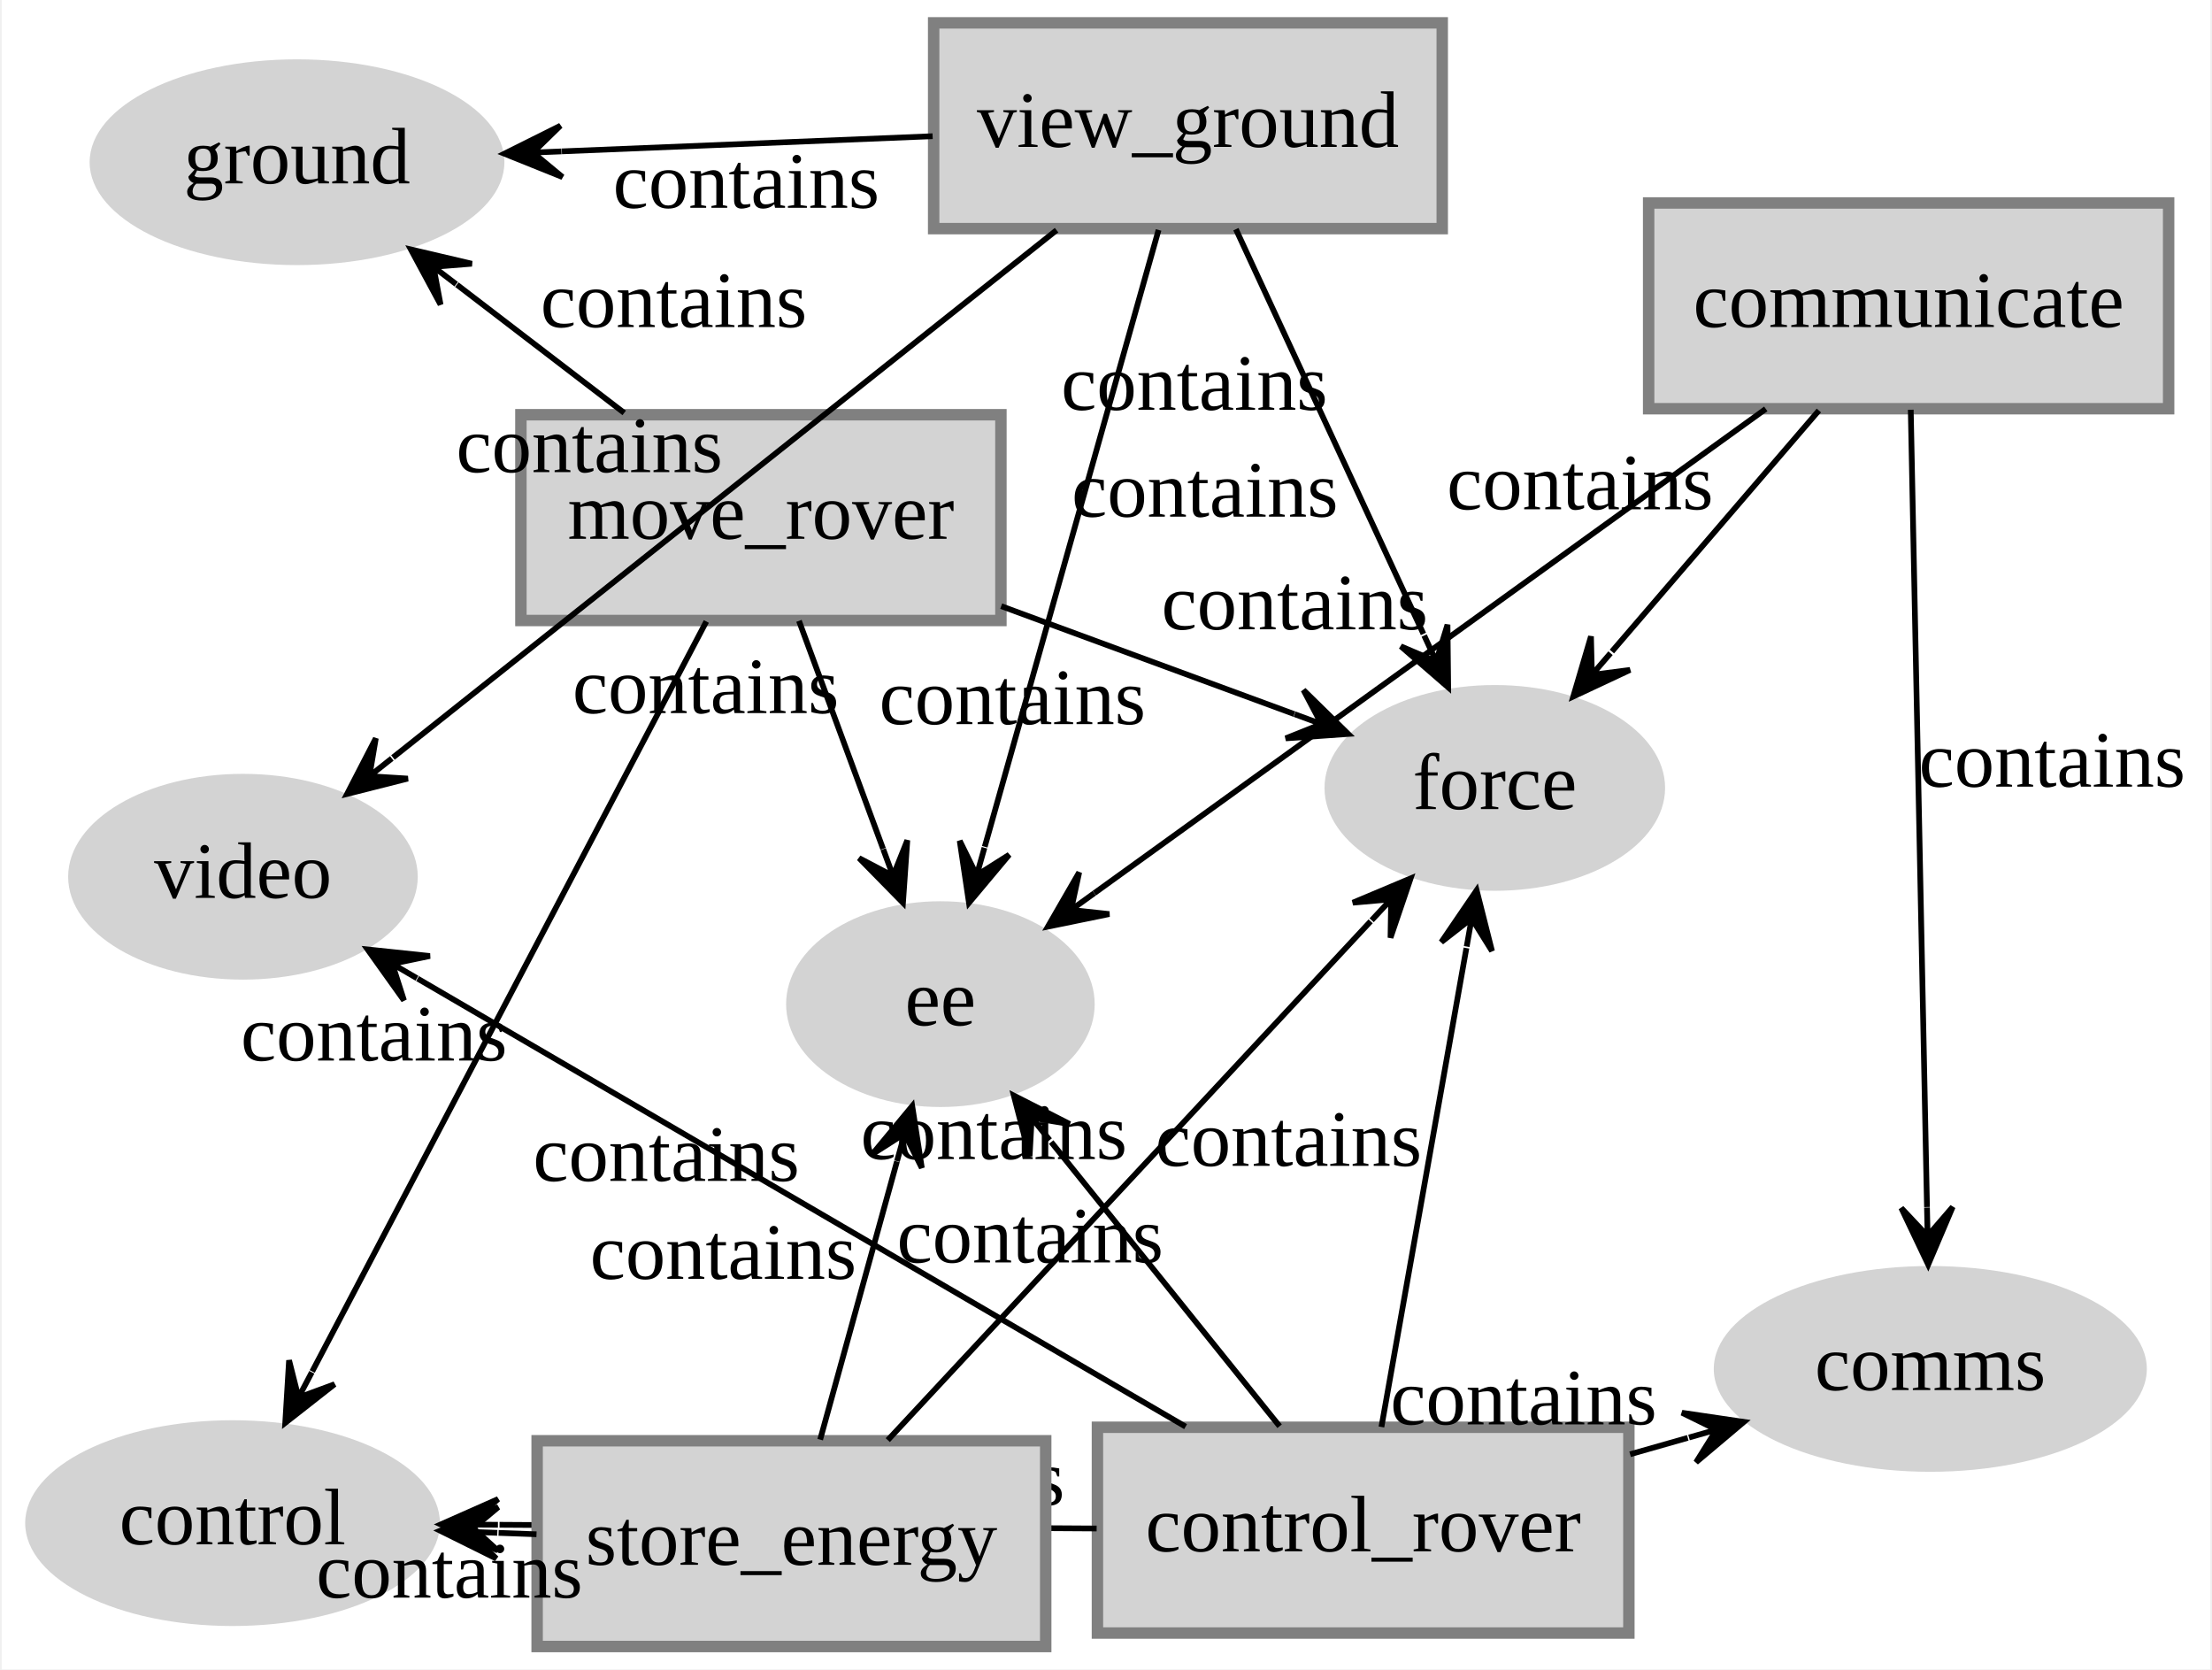
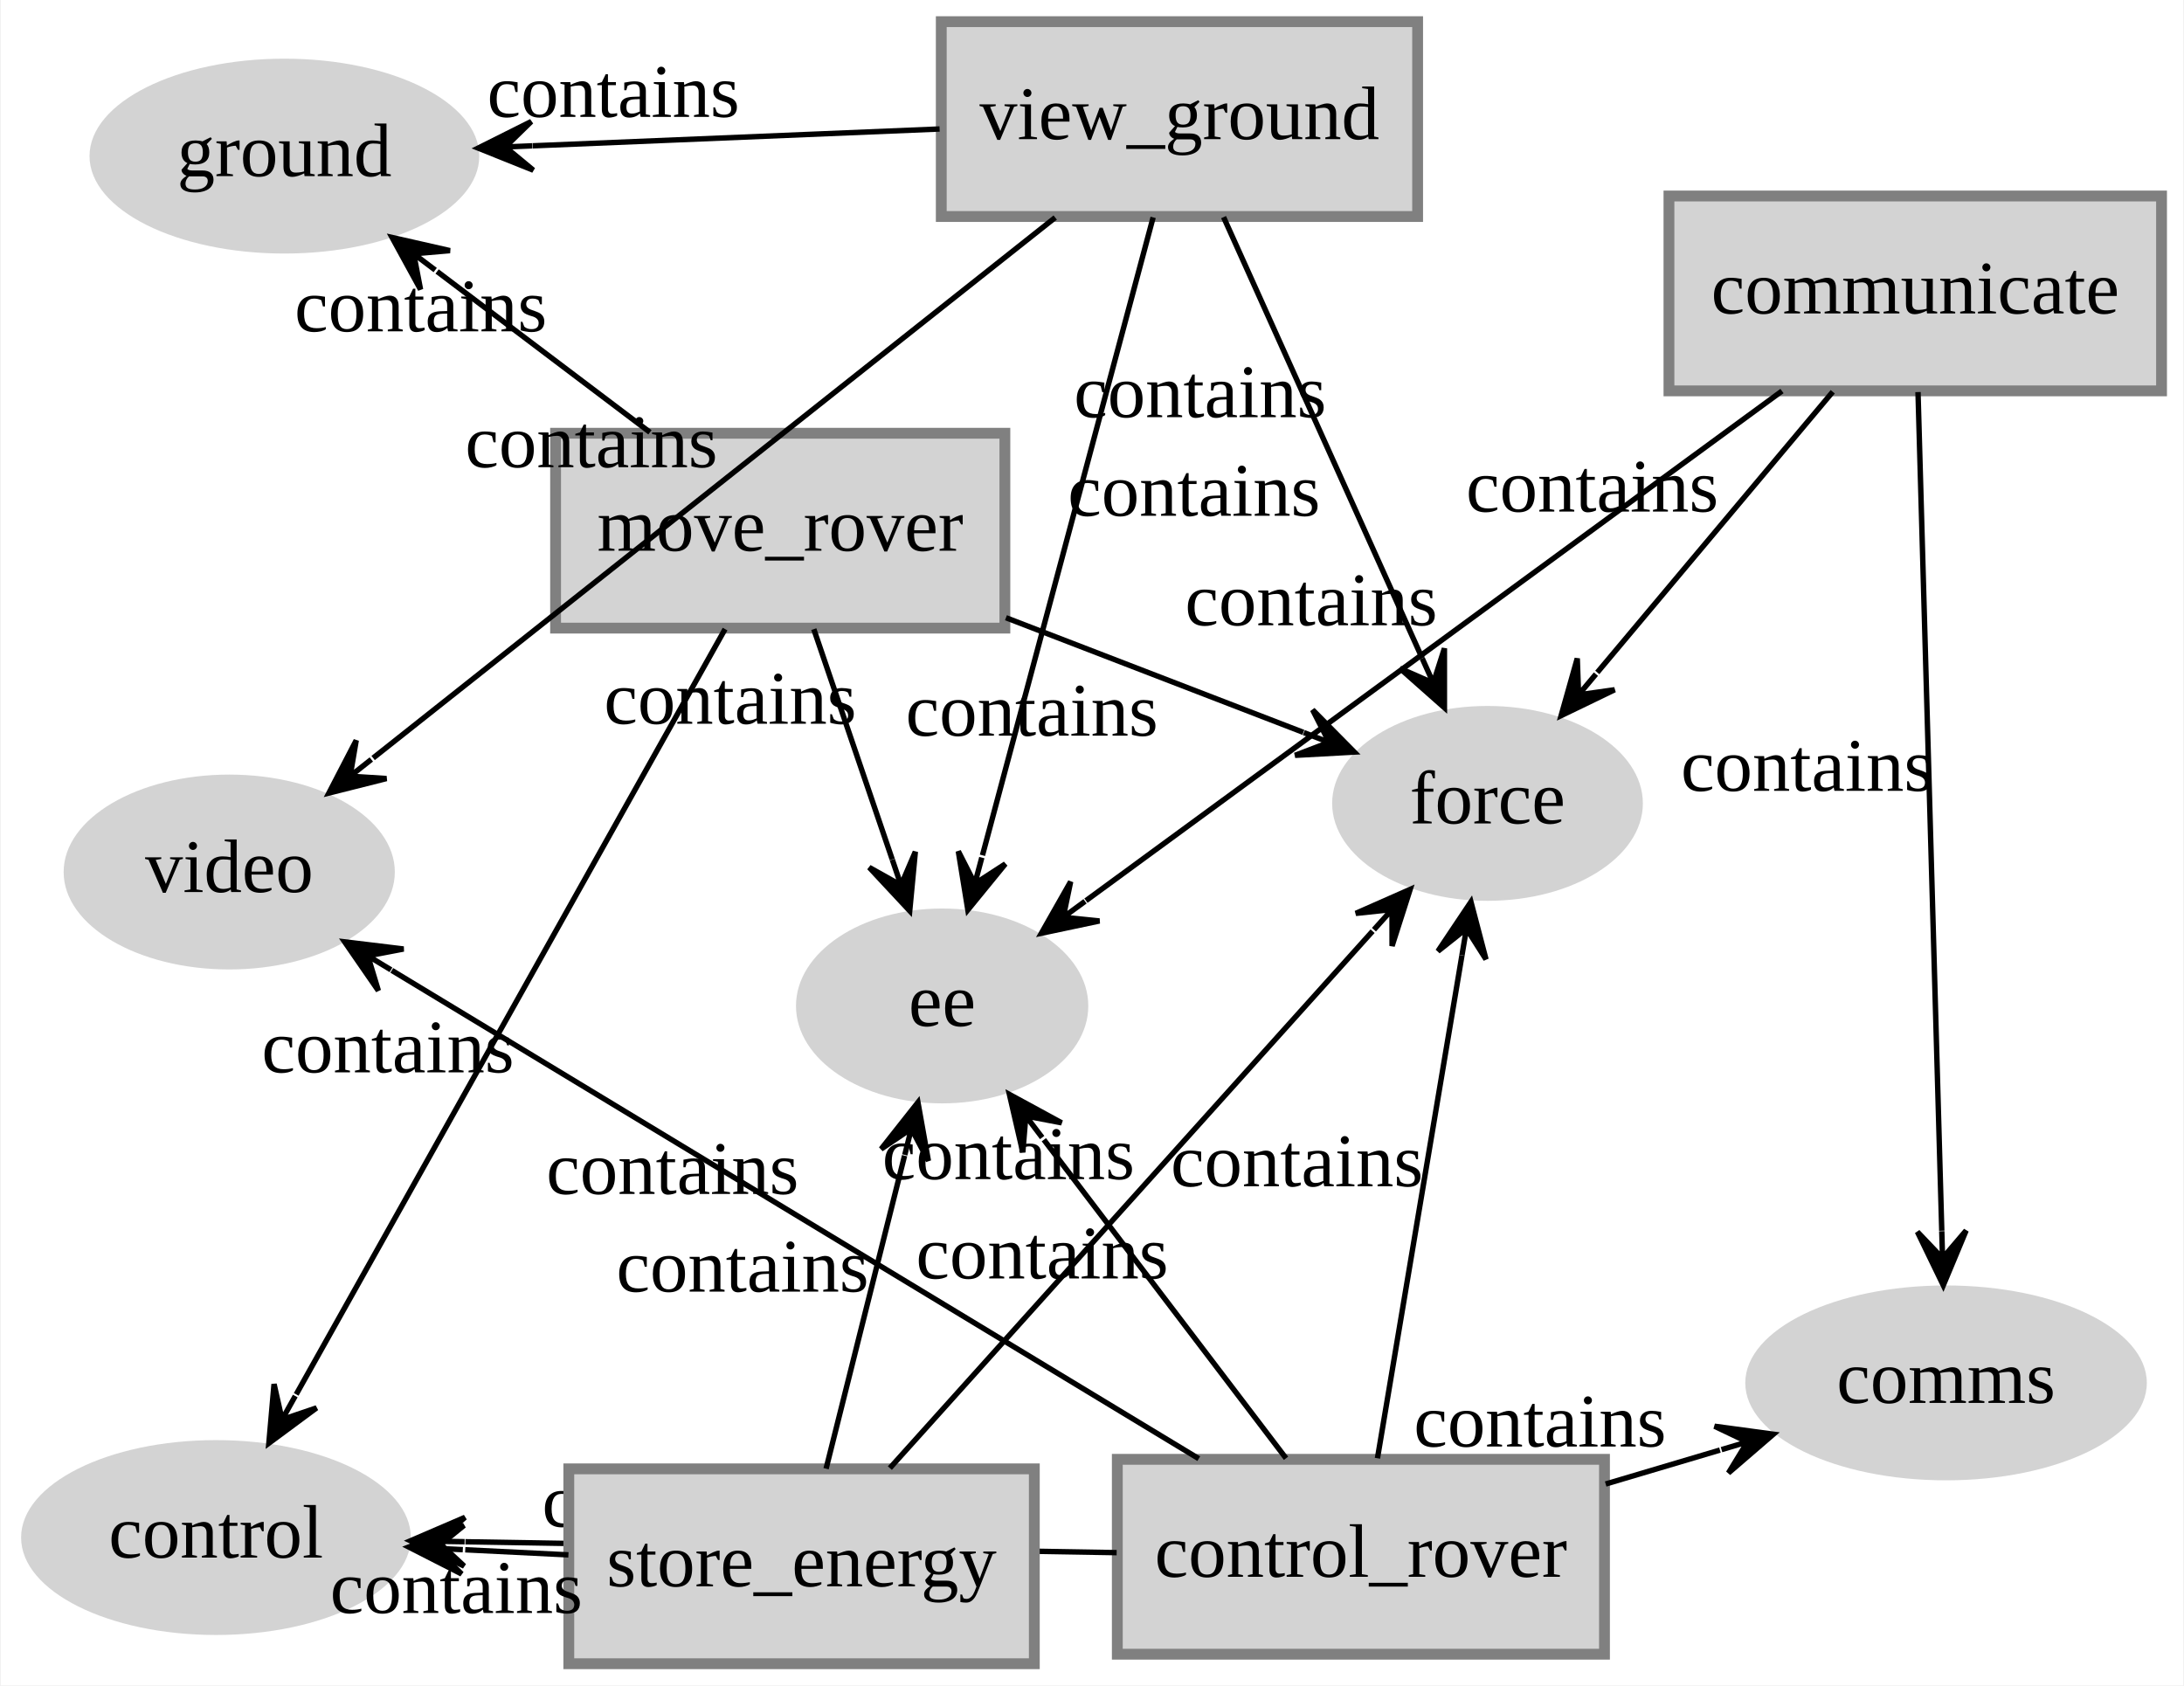
- <svg xmlns="http://www.w3.org/2000/svg" width="387pt" height="292pt" viewBox="0.00 0.00 386.50 292.07">
-   <g id="graph0" class="graph" transform="scale(1 1) rotate(0) translate(4 288.07)">
-     <polygon fill="white" stroke="transparent" points="-4,4 -4,-288.07 382.5,-288.07 382.5,4 -4,4" />
+ <svg xmlns="http://www.w3.org/2000/svg" width="403pt" height="311pt" viewBox="0.00 0.00 403.17 311.36">
+   <g id="graph0" class="graph" transform="scale(1 1) rotate(0) translate(4 307.36)">
+     <polygon fill="white" stroke="transparent" points="-4,4 -4,-307.36 399.17,-307.36 399.17,4 -4,4" />
    <g id="node1" class="node">
-       <polygon fill="lightgrey" stroke="grey" stroke-width="2" points="280.75,-38.36 187.75,-38.36 187.75,-2.36 280.75,-2.36 280.75,-38.36" />
-       <text text-anchor="middle" x="234.25" y="-16.66" font-family="Times New Roman,serif" font-size="14.00">control_rover</text>
+       <polygon fill="lightgrey" stroke="grey" stroke-width="2" points="292.26,-37.76 202.26,-37.76 202.26,-1.76 292.26,-1.76 292.26,-37.76" />
+       <text text-anchor="middle" x="247.26" y="-16.06" font-family="Times New Roman,serif" font-size="14.00">control_rover</text>
    </g>
    <g id="node7" class="node">
-       <ellipse fill="lightgrey" stroke="grey" stroke-width="0" cx="257.29" cy="-150.22" rx="29.8" ry="18" />
-       <text text-anchor="middle" x="257.29" y="-146.52" font-family="Times New Roman,serif" font-size="14.00">force</text>
+       <ellipse fill="lightgrey" stroke="grey" stroke-width="0" cx="270.65" cy="-158.94" rx="28.7" ry="18" />
+       <text text-anchor="middle" x="270.65" y="-155.24" font-family="Times New Roman,serif" font-size="14.00">force</text>
    </g>
    <g id="edge5" class="edge">
-       <path fill="none" stroke="black" d="M237.45,-38.41C241.3,-60.12 247.81,-96.8 252.32,-122.2" />
-       <polygon fill="black" stroke="black" points="254.11,-132.31 247.93,-123.25 253.24,-127.39 252.37,-122.47 252.37,-122.47 252.37,-122.47 253.24,-127.39 256.8,-121.68 254.11,-132.31 254.11,-132.31" />
-       <text text-anchor="start" x="197.88" y="-84.1" font-family="Times New Roman,serif" font-size="14.00">contains</text>
+       <path fill="none" stroke="black" d="M250.32,-37.96C254.29,-61.61 261.27,-103.16 265.93,-130.87" />
+       <polygon fill="black" stroke="black" points="267.59,-140.74 261.49,-131.63 266.76,-135.81 265.93,-130.88 265.93,-130.88 265.93,-130.88 266.76,-135.81 270.37,-130.13 267.59,-140.74 267.59,-140.74" />
+       <text text-anchor="start" x="212.12" y="-88.21" font-family="Times New Roman,serif" font-size="14.00">contains</text>
    </g>
    <g id="node8" class="node">
-       <ellipse fill="lightgrey" stroke="grey" stroke-width="0" cx="160.27" cy="-112.39" rx="27" ry="18" />
-       <text text-anchor="middle" x="160.27" y="-108.69" font-family="Times New Roman,serif" font-size="14.00">ee</text>
+       <ellipse fill="lightgrey" stroke="grey" stroke-width="0" cx="169.9" cy="-121.52" rx="27" ry="18" />
+       <text text-anchor="middle" x="169.9" y="-117.82" font-family="Times New Roman,serif" font-size="14.00">ee</text>
    </g>
    <g id="edge3" class="edge">
-       <path fill="none" stroke="black" d="M219.63,-38.54C208.19,-52.77 192.17,-72.69 179.66,-88.26" />
-       <polygon fill="black" stroke="black" points="173.12,-96.39 175.88,-85.78 176.25,-92.5 179.39,-88.6 179.39,-88.6 179.39,-88.6 176.25,-92.5 182.89,-91.42 173.12,-96.39 173.12,-96.39" />
-       <text text-anchor="start" x="152.65" y="-67.2" font-family="Times New Roman,serif" font-size="14.00">contains</text>
+       <path fill="none" stroke="black" d="M233.43,-37.95C220.95,-54.36 202.5,-78.64 188.69,-96.8" />
+       <polygon fill="black" stroke="black" points="182.33,-105.17 184.8,-94.48 185.36,-101.19 188.38,-97.21 188.38,-97.21 188.38,-97.21 185.36,-101.19 191.97,-99.93 182.33,-105.17 182.33,-105.17" />
+       <text text-anchor="start" x="165.06" y="-71.18" font-family="Times New Roman,serif" font-size="14.00">contains</text>
    </g>
    <g id="node9" class="node">
-       <ellipse fill="lightgrey" stroke="grey" stroke-width="0" cx="38.22" cy="-134.68" rx="30.59" ry="18" />
-       <text text-anchor="middle" x="38.22" y="-130.98" font-family="Times New Roman,serif" font-size="14.00">video</text>
+       <ellipse fill="lightgrey" stroke="grey" stroke-width="0" cx="38.2" cy="-146.26" rx="30.59" ry="18" />
+       <text text-anchor="middle" x="38.2" y="-142.56" font-family="Times New Roman,serif" font-size="14.00">video</text>
    </g>
    <g id="edge1" class="edge">
-       <path fill="none" stroke="black" d="M203.18,-38.47C166.36,-59.95 105.38,-95.51 68.78,-116.86" />
-       <polygon fill="black" stroke="black" points="60.03,-121.96 66.4,-113.04 64.35,-119.44 68.67,-116.92 68.67,-116.92 68.67,-116.92 64.35,-119.44 70.93,-120.81 60.03,-121.96 60.03,-121.96" />
-       <text text-anchor="start" x="88.98" y="-81.46" font-family="Times New Roman,serif" font-size="14.00">contains</text>
+       <path fill="none" stroke="black" d="M217.31,-37.88C177.61,-61.91 107.97,-104.05 68.23,-128.09" />
+       <polygon fill="black" stroke="black" points="59.52,-133.36 65.75,-124.34 63.8,-130.78 68.08,-128.19 68.08,-128.19 68.08,-128.19 63.8,-130.78 70.4,-132.04 59.52,-133.36 59.52,-133.36" />
+       <text text-anchor="start" x="96.77" y="-86.79" font-family="Times New Roman,serif" font-size="14.00">contains</text>
    </g>
    <g id="node10" class="node">
-       <ellipse fill="lightgrey" stroke="grey" stroke-width="0" cx="36.4" cy="-21.59" rx="36.29" ry="18" />
-       <text text-anchor="middle" x="36.4" y="-17.89" font-family="Times New Roman,serif" font-size="14.00">control</text>
+       <ellipse fill="lightgrey" stroke="grey" stroke-width="0" cx="35.75" cy="-23.31" rx="36" ry="18" />
+       <text text-anchor="middle" x="35.75" y="-19.61" font-family="Times New Roman,serif" font-size="14.00">control</text>
    </g>
    <g id="edge4" class="edge">
-       <path fill="none" stroke="black" d="M187.61,-20.65C156.1,-20.84 114.65,-21.1 83.12,-21.3" />
-       <polygon fill="black" stroke="black" points="72.84,-21.36 82.81,-16.8 77.84,-21.33 82.84,-21.3 82.84,-21.3 82.84,-21.3 77.84,-21.33 82.87,-25.8 72.84,-21.36 72.84,-21.36" />
-       <text text-anchor="start" x="135.37" y="-24.77" font-family="Times New Roman,serif" font-size="14.00">contains</text>
+       <path fill="none" stroke="black" d="M202.14,-20.52C166.7,-21.11 117.52,-21.94 81.83,-22.53" />
+       <polygon fill="black" stroke="black" points="71.68,-22.71 81.6,-18.04 76.68,-22.62 81.68,-22.54 81.68,-22.54 81.68,-22.54 76.68,-22.62 81.75,-27.04 71.68,-22.71 71.68,-22.71" />
+       <text text-anchor="start" x="95.99" y="-25.33" font-family="Times New Roman,serif" font-size="14.00">contains</text>
    </g>
    <g id="node11" class="node">
-       <ellipse fill="lightgrey" stroke="grey" stroke-width="0" cx="333.5" cy="-48.57" rx="37.89" ry="18" />
-       <text text-anchor="middle" x="333.5" y="-44.87" font-family="Times New Roman,serif" font-size="14.00">comms</text>
+       <ellipse fill="lightgrey" stroke="grey" stroke-width="0" cx="355.36" cy="-51.88" rx="37.09" ry="18" />
+       <text text-anchor="middle" x="355.36" y="-48.18" font-family="Times New Roman,serif" font-size="14.00">comms</text>
    </g>
    <g id="edge2" class="edge">
-       <path fill="none" stroke="black" d="M280.97,-33.64C284.33,-34.6 287.72,-35.56 291.06,-36.51" />
-       <polygon fill="black" stroke="black" points="300.89,-39.3 290.04,-40.9 296.08,-37.94 291.28,-36.57 291.28,-36.57 291.28,-36.57 296.08,-37.94 292.51,-32.24 300.89,-39.3 300.89,-39.3" />
-       <text text-anchor="start" x="239.01" y="-38.87" font-family="Times New Roman,serif" font-size="14.00">contains</text>
+       <path fill="none" stroke="black" d="M292.48,-33.2C299.47,-35.27 306.67,-37.41 313.59,-39.47" />
+       <polygon fill="black" stroke="black" points="323.47,-42.4 312.6,-43.87 318.67,-40.98 313.88,-39.55 313.88,-39.55 313.88,-39.55 318.67,-40.98 315.16,-35.24 323.47,-42.4 323.47,-42.4" />
+       <text text-anchor="start" x="257.03" y="-40.13" font-family="Times New Roman,serif" font-size="14.00">contains</text>
    </g>
    <g id="node2" class="node">
-       <polygon fill="lightgrey" stroke="grey" stroke-width="2" points="178.7,-36 89.7,-36 89.7,0 178.7,0 178.7,-36" />
-       <text text-anchor="middle" x="134.2" y="-14.3" font-family="Times New Roman,serif" font-size="14.00">store_energy</text>
+       <polygon fill="lightgrey" stroke="grey" stroke-width="2" points="186.93,-36 100.93,-36 100.93,0 186.93,0 186.93,-36" />
+       <text text-anchor="middle" x="143.93" y="-14.3" font-family="Times New Roman,serif" font-size="14.00">store_energy</text>
    </g>
    <g id="edge7" class="edge">
-       <path fill="none" stroke="black" d="M151.06,-36.11C173.02,-59.69 211.44,-100.97 235.56,-126.88" />
-       <polygon fill="black" stroke="black" points="242.56,-134.39 232.45,-130.14 239.15,-130.73 235.74,-127.07 235.74,-127.07 235.74,-127.07 239.15,-130.73 239.04,-124.01 242.56,-134.39 242.56,-134.39" />
-       <text text-anchor="start" x="146.31" y="-85.29" font-family="Times New Roman,serif" font-size="14.00">contains</text>
+       <path fill="none" stroke="black" d="M160.24,-36.14C182.99,-61.44 224.29,-107.38 249.42,-135.33" />
+       <polygon fill="black" stroke="black" points="256.36,-143.05 246.32,-138.62 253.01,-139.33 249.67,-135.61 249.67,-135.61 249.67,-135.61 253.01,-139.33 253.02,-132.6 256.36,-143.05 256.36,-143.05" />
+       <text text-anchor="start" x="158.83" y="-89.53" font-family="Times New Roman,serif" font-size="14.00">contains</text>
    </g>
    <g id="edge6" class="edge">
-       <path fill="none" stroke="black" d="M139.23,-36.2C143.04,-50 148.34,-69.19 152.67,-84.87" />
-       <polygon fill="black" stroke="black" points="155.34,-94.56 148.34,-86.12 154.01,-89.74 152.68,-84.92 152.68,-84.92 152.68,-84.92 154.01,-89.74 157.02,-83.73 155.34,-94.56 155.34,-94.56" />
-       <text text-anchor="start" x="98.95" y="-64.33" font-family="Times New Roman,serif" font-size="14.00">contains</text>
+       <path fill="none" stroke="black" d="M148.46,-36.03C152.46,-51.99 158.36,-75.52 162.96,-93.86" />
+       <polygon fill="black" stroke="black" points="165.43,-103.7 158.63,-95.09 164.21,-98.85 163,-94 163,-94 163,-94 164.21,-98.85 167.36,-92.9 165.43,-103.7 165.43,-103.7" />
+       <text text-anchor="start" x="109.71" y="-68.75" font-family="Times New Roman,serif" font-size="14.00">contains</text>
    </g>
    <g id="edge8" class="edge">
-       <path fill="none" stroke="black" d="M89.59,-19.64C87.39,-19.72 85.17,-19.8 82.96,-19.88" />
-       <polygon fill="black" stroke="black" points="72.74,-20.26 82.56,-15.39 77.73,-20.07 82.73,-19.89 82.73,-19.89 82.73,-19.89 77.73,-20.07 82.9,-24.39 72.74,-20.26 72.74,-20.26" />
-       <text text-anchor="start" x="51.03" y="-8.56" font-family="Times New Roman,serif" font-size="14.00">contains</text>
+       <path fill="none" stroke="black" d="M100.86,-20.11C94.6,-20.42 88.13,-20.74 81.8,-21.05" />
+       <polygon fill="black" stroke="black" points="71.37,-21.56 81.13,-16.58 76.36,-21.32 81.35,-21.07 81.35,-21.07 81.35,-21.07 76.36,-21.32 81.58,-25.56 71.37,-21.56 71.37,-21.56" />
+       <text text-anchor="start" x="56.83" y="-9.38" font-family="Times New Roman,serif" font-size="14.00">contains</text>
    </g>
    <g id="node3" class="node">
-       <polygon fill="lightgrey" stroke="grey" stroke-width="2" points="170.86,-215.51 86.86,-215.51 86.86,-179.51 170.86,-179.51 170.86,-215.51" />
-       <text text-anchor="middle" x="128.86" y="-193.81" font-family="Times New Roman,serif" font-size="14.00">move_rover</text>
+       <polygon fill="lightgrey" stroke="grey" stroke-width="2" points="181.49,-227.32 98.49,-227.32 98.49,-191.32 181.49,-191.32 181.49,-227.32" />
+       <text text-anchor="middle" x="139.99" y="-205.62" font-family="Times New Roman,serif" font-size="14.00">move_rover</text>
    </g>
    <g id="node6" class="node">
-       <ellipse fill="lightgrey" stroke="grey" stroke-width="0" cx="47.68" cy="-259.69" rx="36.29" ry="18" />
-       <text text-anchor="middle" x="47.68" y="-255.99" font-family="Times New Roman,serif" font-size="14.00">ground</text>
+       <ellipse fill="lightgrey" stroke="grey" stroke-width="0" cx="48.39" cy="-278.52" rx="36" ry="18" />
+       <text text-anchor="middle" x="48.39" y="-274.82" font-family="Times New Roman,serif" font-size="14.00">ground</text>
    </g>
    <g id="edge9" class="edge">
-       <path fill="none" stroke="black" d="M104.94,-215.83C95.75,-222.87 85.18,-230.96 75.65,-238.27" />
-       <polygon fill="black" stroke="black" points="67.6,-244.43 72.8,-234.78 71.56,-241.39 75.53,-238.35 75.53,-238.35 75.53,-238.35 71.56,-241.39 78.27,-241.93 67.6,-244.43 67.6,-244.43" />
-       <text text-anchor="start" x="90.29" y="-230.85" font-family="Times New Roman,serif" font-size="14.00">contains</text>
+       <path fill="none" stroke="black" d="M115.92,-227.5C103.86,-236.61 89.18,-247.7 76.6,-257.21" />
+       <polygon fill="black" stroke="black" points="68.28,-263.49 73.54,-253.88 72.27,-260.48 76.25,-257.47 76.25,-257.47 76.25,-257.47 72.27,-260.48 78.97,-261.06 68.28,-263.49 68.28,-263.49" />
+       <text text-anchor="start" x="50.26" y="-246.15" font-family="Times New Roman,serif" font-size="14.00">contains</text>
    </g>
    <g id="edge10" class="edge">
-       <path fill="none" stroke="black" d="M170.91,-182.02C187.51,-175.91 206.36,-168.97 222.21,-163.13" />
-       <polygon fill="black" stroke="black" points="231.64,-159.66 223.81,-167.34 226.95,-161.39 222.26,-163.12 222.26,-163.12 222.26,-163.12 226.95,-161.39 220.7,-158.89 231.64,-159.66 231.64,-159.66" />
-       <text text-anchor="start" x="149.56" y="-161.38" font-family="Times New Roman,serif" font-size="14.00">contains</text>
+       <path fill="none" stroke="black" d="M181.69,-193.24C199.42,-186.4 219.83,-178.53 236.63,-172.06" />
+       <polygon fill="black" stroke="black" points="246.05,-168.42 238.34,-176.22 241.39,-170.22 236.72,-172.02 236.72,-172.02 236.72,-172.02 241.39,-170.22 235.1,-167.82 246.05,-168.42 246.05,-168.42" />
+       <text text-anchor="start" x="163.16" y="-171.45" font-family="Times New Roman,serif" font-size="14.00">contains</text>
    </g>
    <g id="edge11" class="edge">
-       <path fill="none" stroke="black" d="M135.52,-179.45C139.8,-167.87 145.43,-152.6 150.24,-139.56" />
-       <polygon fill="black" stroke="black" points="153.72,-130.12 154.48,-141.06 151.99,-134.81 150.26,-139.5 150.26,-139.5 150.26,-139.5 151.99,-134.81 146.04,-137.94 153.72,-130.12 153.72,-130.12" />
-       <text text-anchor="start" x="95.88" y="-163.31" font-family="Times New Roman,serif" font-size="14.00">contains</text>
+       <path fill="none" stroke="black" d="M146.19,-191.13C150.37,-178.84 155.97,-162.4 160.68,-148.59" />
+       <polygon fill="black" stroke="black" points="163.91,-139.09 164.95,-150.01 162.3,-143.82 160.69,-148.56 160.69,-148.56 160.69,-148.56 162.3,-143.82 156.43,-147.11 163.91,-139.09 163.91,-139.09" />
+       <text text-anchor="start" x="107.43" y="-173.66" font-family="Times New Roman,serif" font-size="14.00">contains</text>
    </g>
    <g id="edge12" class="edge">
-       <path fill="none" stroke="black" d="M119.31,-179.34C102.92,-148.16 69.36,-84.3 50.34,-48.12" />
-       <polygon fill="black" stroke="black" points="45.62,-39.13 54.25,-45.89 47.94,-43.56 50.27,-47.98 50.27,-47.98 50.27,-47.98 47.94,-43.56 46.29,-50.08 45.62,-39.13 45.62,-39.13" />
-       <text text-anchor="start" x="37.83" y="-102.53" font-family="Times New Roman,serif" font-size="14.00">contains</text>
+       <path fill="none" stroke="black" d="M129.8,-191.14C111.29,-158.11 72.05,-88.1 50.57,-49.76" />
+       <polygon fill="black" stroke="black" points="45.52,-40.74 54.33,-47.26 47.96,-45.1 50.4,-49.46 50.4,-49.46 50.4,-49.46 47.96,-45.1 46.48,-51.66 45.52,-40.74 45.52,-40.74" />
+       <text text-anchor="start" x="44.19" y="-109.25" font-family="Times New Roman,serif" font-size="14.00">contains</text>
    </g>
    <g id="node4" class="node">
-       <polygon fill="lightgrey" stroke="grey" stroke-width="2" points="248.09,-284.07 159.09,-284.07 159.09,-248.07 248.09,-248.07 248.09,-284.07" />
-       <text text-anchor="middle" x="203.59" y="-262.37" font-family="Times New Roman,serif" font-size="14.00">view_ground</text>
+       <polygon fill="lightgrey" stroke="grey" stroke-width="2" points="257.74,-303.36 169.74,-303.36 169.74,-267.36 257.74,-267.36 257.74,-303.36" />
+       <text text-anchor="middle" x="213.74" y="-281.66" font-family="Times New Roman,serif" font-size="14.00">view_ground</text>
    </g>
    <g id="edge13" class="edge">
-       <path fill="none" stroke="black" d="M158.91,-264.24C138.59,-263.41 114.55,-262.43 94.03,-261.59" />
-       <polygon fill="black" stroke="black" points="83.97,-261.18 94.14,-257.09 88.96,-261.38 93.96,-261.58 93.96,-261.58 93.96,-261.58 88.96,-261.38 93.78,-266.08 83.97,-261.18 83.97,-261.18" />
-       <text text-anchor="start" x="102.97" y="-251.71" font-family="Times New Roman,serif" font-size="14.00">contains</text>
+       <path fill="none" stroke="black" d="M169.43,-283.53C146.18,-282.57 117.73,-281.39 94.25,-280.42" />
+       <polygon fill="black" stroke="black" points="84.19,-280 94.37,-275.92 89.19,-280.21 94.18,-280.42 94.18,-280.42 94.18,-280.42 89.19,-280.21 94,-284.91 84.19,-280 84.19,-280" />
+       <text text-anchor="start" x="85.84" y="-285.77" font-family="Times New Roman,serif" font-size="14.00">contains</text>
    </g>
    <g id="edge16" class="edge">
-       <path fill="none" stroke="black" d="M211.98,-247.97C220.78,-228.98 234.71,-198.94 244.8,-177.16" />
-       <polygon fill="black" stroke="black" points="249.13,-167.81 249.01,-178.78 247.03,-172.35 244.93,-176.88 244.93,-176.88 244.93,-176.88 247.03,-172.35 240.85,-174.99 249.13,-167.81 249.13,-167.81" />
-       <text text-anchor="start" x="181.39" y="-216.37" font-family="Times New Roman,serif" font-size="14.00">contains</text>
+       <path fill="none" stroke="black" d="M221.89,-267.25C231.5,-245.91 247.54,-210.27 258.59,-185.74" />
+       <polygon fill="black" stroke="black" points="262.69,-176.61 262.69,-187.58 260.64,-181.17 258.59,-185.73 258.59,-185.73 258.59,-185.73 260.64,-181.17 254.48,-183.88 262.69,-176.61 262.69,-176.61" />
+       <text text-anchor="start" x="194.24" y="-230.29" font-family="Times New Roman,serif" font-size="14.00">contains</text>
    </g>
    <g id="edge14" class="edge">
-       <path fill="none" stroke="black" d="M198.45,-247.84C190.92,-221.12 176.83,-171.13 168.03,-139.92" />
-       <polygon fill="black" stroke="black" points="165.27,-130.12 172.31,-138.53 166.62,-134.93 167.98,-139.75 167.98,-139.75 167.98,-139.75 166.62,-134.93 163.65,-140.97 165.27,-130.12 165.27,-130.12" />
-       <text text-anchor="start" x="183.24" y="-197.68" font-family="Times New Roman,serif" font-size="14.00">contains</text>
+       <path fill="none" stroke="black" d="M208.88,-267.2C201.24,-238.63 186.35,-182.99 177.35,-149.35" />
+       <polygon fill="black" stroke="black" points="174.65,-139.27 181.58,-147.76 175.94,-144.1 177.23,-148.93 177.23,-148.93 177.23,-148.93 175.94,-144.1 172.89,-150.09 174.65,-139.27 174.65,-139.27" />
+       <text text-anchor="start" x="193.11" y="-212.08" font-family="Times New Roman,serif" font-size="14.00">contains</text>
    </g>
    <g id="edge15" class="edge">
-       <path fill="none" stroke="black" d="M180.6,-247.8C150.13,-223.59 96.5,-180.99 64.47,-155.54" />
-       <polygon fill="black" stroke="black" points="56.44,-149.16 67.07,-151.85 60.35,-152.27 64.27,-155.38 64.27,-155.38 64.27,-155.38 60.35,-152.27 61.47,-158.9 56.44,-149.16 56.44,-149.16" />
-       <text text-anchor="start" x="75.53" y="-205.47" font-family="Times New Roman,serif" font-size="14.00">contains</text>
+       <path fill="none" stroke="black" d="M190.79,-267.17C158.32,-241.45 99.11,-194.53 64.78,-167.32" />
+       <polygon fill="black" stroke="black" points="56.61,-160.85 67.25,-163.53 60.53,-163.96 64.45,-167.06 64.45,-167.06 64.45,-167.06 60.53,-163.96 61.66,-170.59 56.61,-160.85 56.61,-160.85" />
+       <text text-anchor="start" x="81.78" y="-221.05" font-family="Times New Roman,serif" font-size="14.00">contains</text>
    </g>
    <g id="node5" class="node">
-       <polygon fill="lightgrey" stroke="grey" stroke-width="2" points="375.21,-252.56 284.21,-252.56 284.21,-216.56 375.21,-216.56 375.21,-252.56" />
-       <text text-anchor="middle" x="329.71" y="-230.86" font-family="Times New Roman,serif" font-size="14.00">communicate</text>
+       <polygon fill="lightgrey" stroke="grey" stroke-width="2" points="395.17,-271.15 304.17,-271.15 304.17,-235.15 395.17,-235.15 395.17,-271.15" />
+       <text text-anchor="middle" x="349.67" y="-249.45" font-family="Times New Roman,serif" font-size="14.00">communicate</text>
    </g>
    <g id="edge19" class="edge">
-       <path fill="none" stroke="black" d="M314,-216.25C303.39,-203.9 289.28,-187.46 277.78,-174.08" />
-       <polygon fill="black" stroke="black" points="271.02,-166.21 280.95,-170.86 274.28,-170 277.54,-173.79 277.54,-173.79 277.54,-173.79 274.28,-170 274.12,-176.73 271.02,-166.21 271.02,-166.21" />
-       <text text-anchor="start" x="248.89" y="-198.97" font-family="Times New Roman,serif" font-size="14.00">contains</text>
+       <path fill="none" stroke="black" d="M334.43,-234.98C322.06,-220.23 304.5,-199.3 290.93,-183.13" />
+       <polygon fill="black" stroke="black" points="284.25,-175.16 294.13,-179.93 287.47,-178.99 290.68,-182.82 290.68,-182.82 290.68,-182.82 287.47,-178.99 287.23,-185.72 284.25,-175.16 284.25,-175.16" />
+       <text text-anchor="start" x="266.68" y="-212.85" font-family="Times New Roman,serif" font-size="14.00">contains</text>
    </g>
    <g id="edge18" class="edge">
-       <path fill="none" stroke="black" d="M304.71,-216.53C273.27,-193.86 219.52,-155.11 187.2,-131.8" />
-       <polygon fill="black" stroke="black" points="179.08,-125.95 189.82,-128.15 183.13,-128.87 187.19,-131.8 187.19,-131.8 187.19,-131.8 183.13,-128.87 184.56,-135.45 179.08,-125.95 179.08,-125.95" />
-       <text text-anchor="start" x="198.95" y="-177.97" font-family="Times New Roman,serif" font-size="14.00">contains</text>
+       <path fill="none" stroke="black" d="M325.05,-235.12C291.36,-210.46 231.14,-166.36 196.47,-140.97" />
+       <polygon fill="black" stroke="black" points="188.23,-134.95 198.96,-137.22 192.27,-137.9 196.3,-140.85 196.3,-140.85 196.3,-140.85 192.27,-137.9 193.64,-144.48 188.23,-134.95 188.23,-134.95" />
+       <text text-anchor="start" x="214.76" y="-191.85" font-family="Times New Roman,serif" font-size="14.00">contains</text>
    </g>
    <g id="edge17" class="edge">
-       <path fill="none" stroke="black" d="M330.08,-216.38C330.75,-183.88 332.13,-115.59 332.92,-76.89" />
-       <polygon fill="black" stroke="black" points="333.13,-66.82 337.42,-76.91 333.03,-71.82 332.92,-76.81 332.92,-76.81 332.92,-76.81 333.03,-71.82 328.42,-76.72 333.13,-66.82 333.13,-66.82" />
-       <text text-anchor="start" x="331.5" y="-150.44" font-family="Times New Roman,serif" font-size="14.00">contains</text>
+       <path fill="none" stroke="black" d="M350.18,-234.93C351.18,-199.68 353.38,-121.92 354.57,-79.99" />
+       <polygon fill="black" stroke="black" points="354.85,-69.91 359.07,-80.03 354.71,-74.91 354.57,-79.91 354.57,-79.91 354.57,-79.91 354.71,-74.91 350.07,-79.78 354.85,-69.91 354.85,-69.91" />
+       <text text-anchor="start" x="306.37" y="-161.26" font-family="Times New Roman,serif" font-size="14.00">contains</text>
    </g>
  </g>
</svg>
